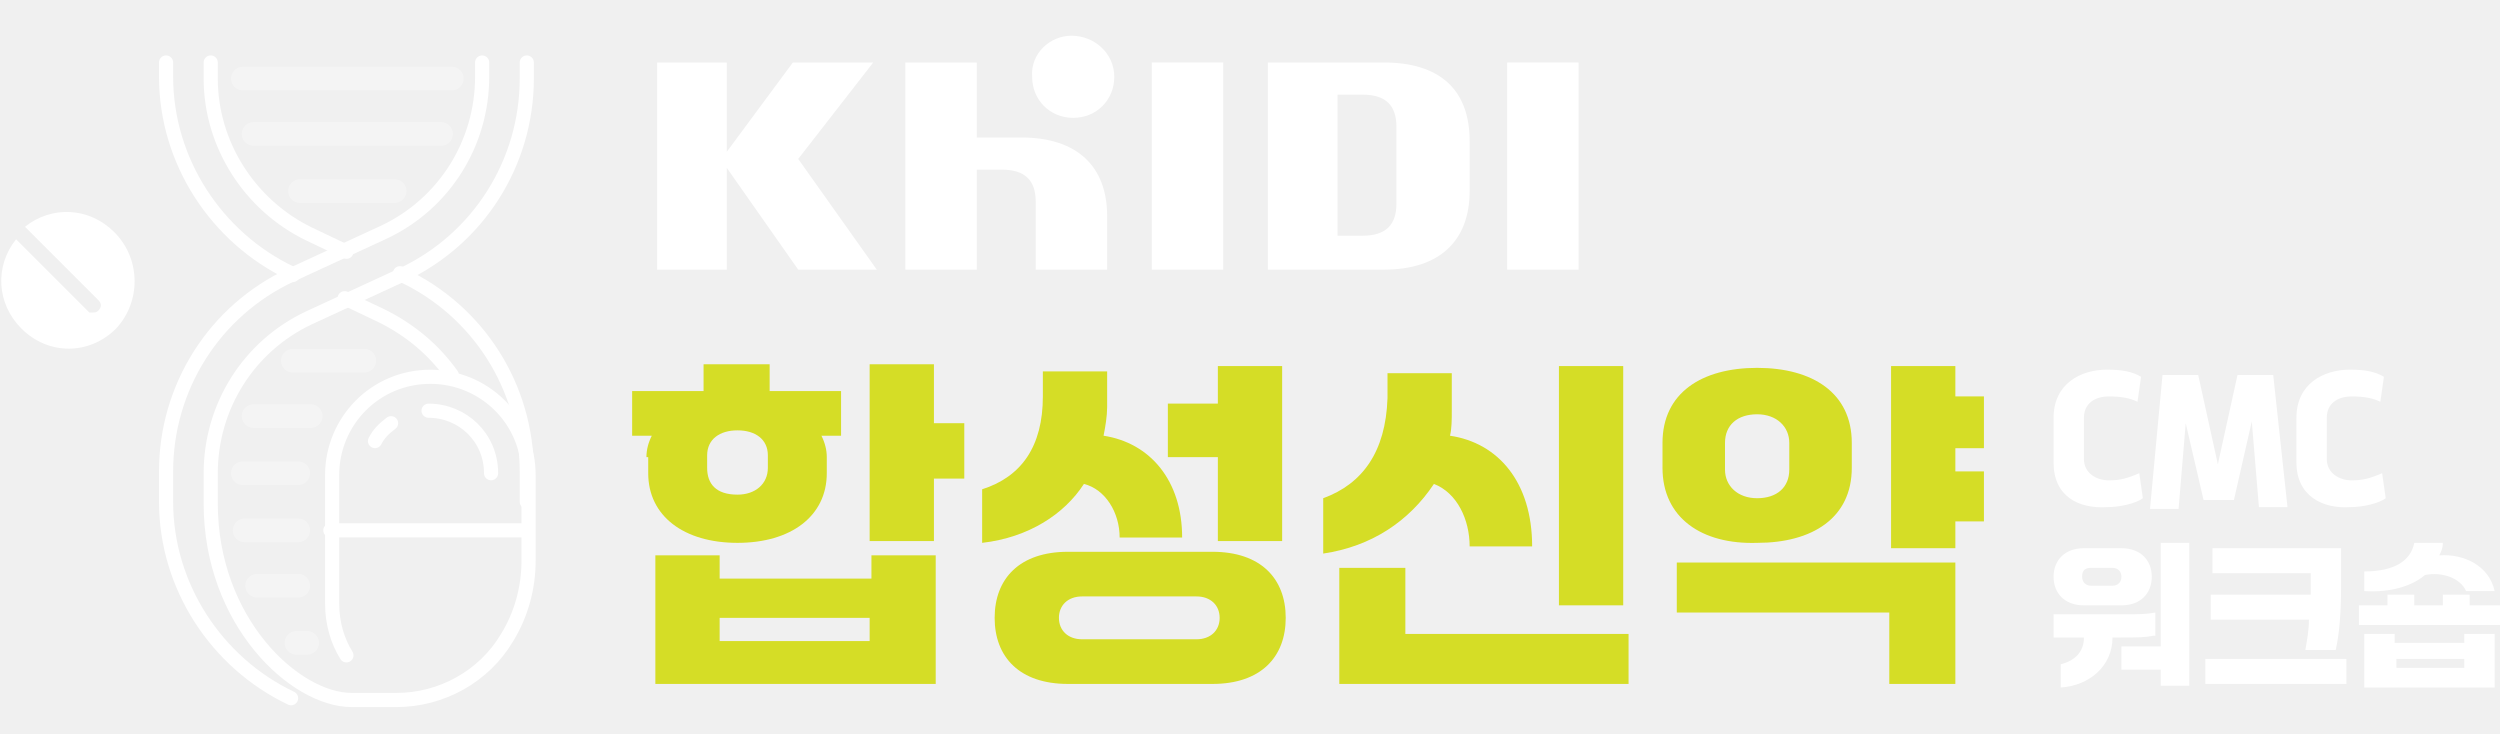
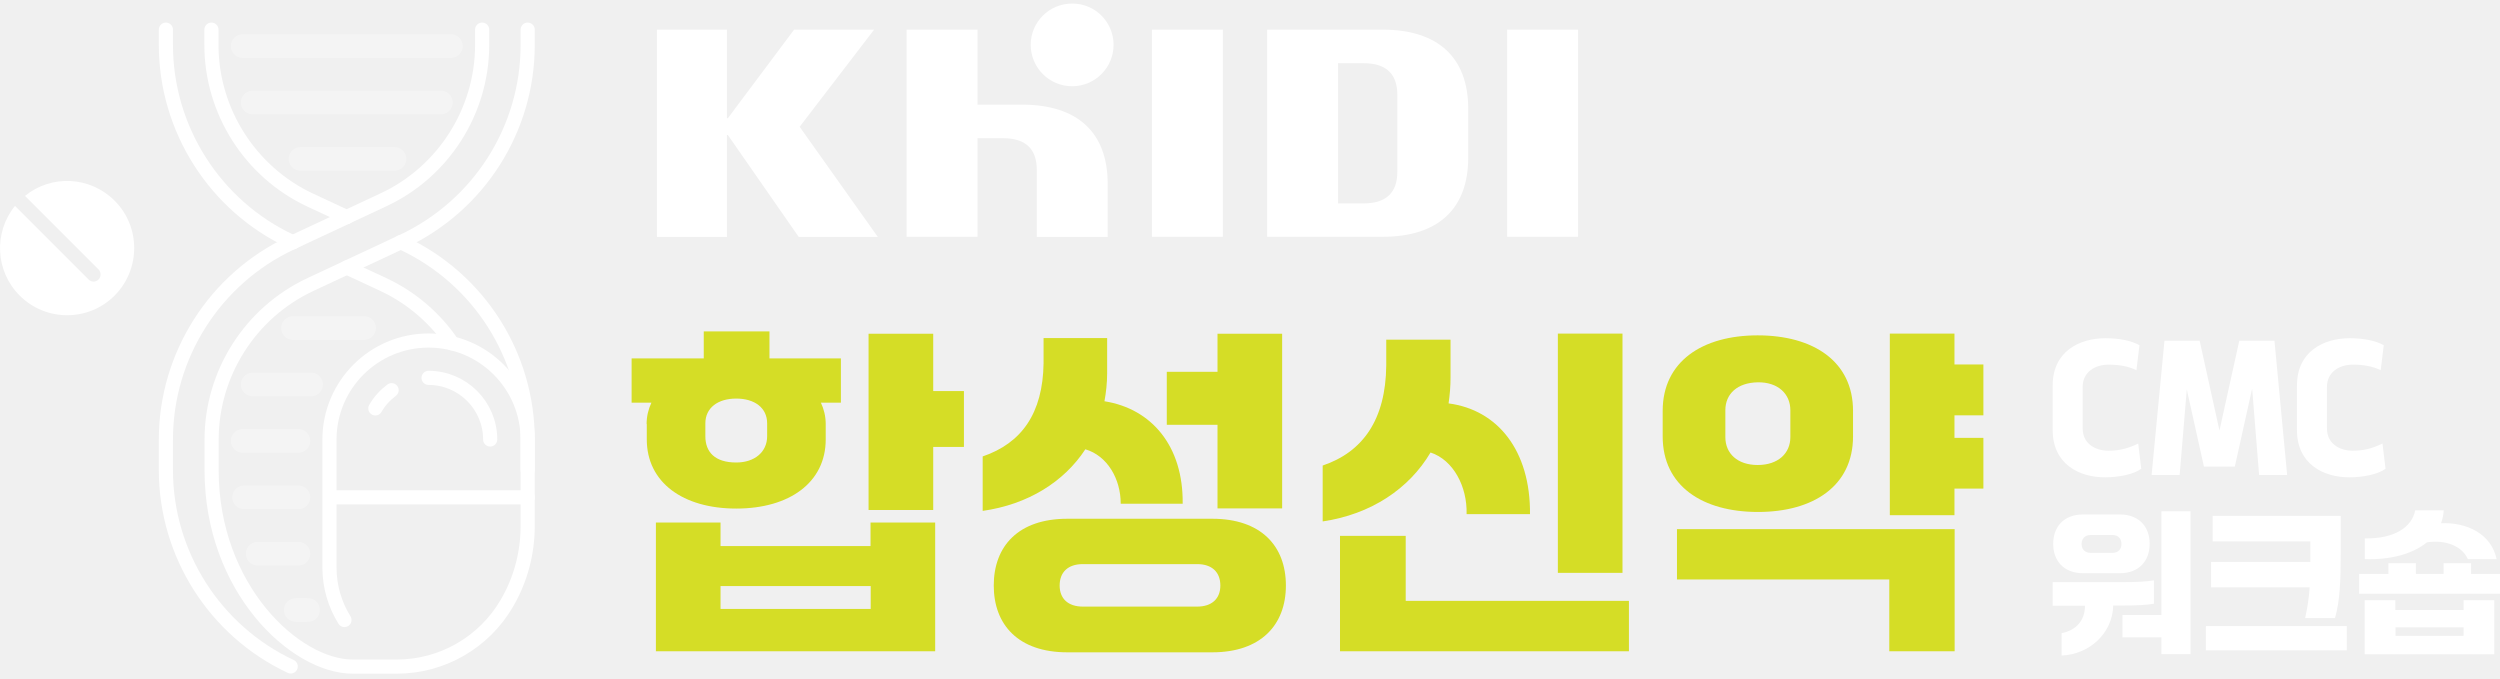
- <svg xmlns="http://www.w3.org/2000/svg" version="1.1" id="Layer_1" x="0px" y="0px" viewBox="0 0 140 41.1" style="enable-background:new 0 0 140 41.1;" xml:space="preserve">
+ <svg xmlns="http://www.w3.org/2000/svg" version="1.1" id="Layer_1" x="0px" y="0px" viewBox="0 0 140 38" style="enable-background:new 0 0 140 38;" xml:space="preserve">
  <style type="text/css">
	.st0{fill:#FFFFFF;}
	.st1{fill:#D5DD26;}
	.st2{fill:none;stroke:#FFFFFF;stroke-width:0.792;stroke-linecap:round;stroke-miterlimit:10;}
	.st3{opacity:0.3;}
	.st4{fill:none;stroke:#FFFFFF;stroke-width:1.319;stroke-linecap:round;stroke-miterlimit:10;}
</style>
  <g>
    <g>
      <g>
-         <path class="st0" d="M44.7,15.1l-4-5.7h0v5.7h-3.9V3.5h3.9v5h0l3.7-5h4.5l-4.2,5.4l4.4,6.2H44.7z" />
-         <path class="st0" d="M54.7,9.6v5.5h-4V3.5h4v4.2h2.5c3.1,0,4.8,1.6,4.8,4.4v3h-4v-3.8c0-1.2-0.6-1.8-1.9-1.8H54.7z" />
-         <path class="st0" d="M64.5,15.1V3.5h4v11.6H64.5z" />
-         <path class="st0" d="M84.4,15.1V3.5h4v11.6H84.4z" />
-         <path class="st0" d="M71,3.5v11.6h6.5c3.1,0,4.8-1.6,4.8-4.4V7.9c0-2.9-1.7-4.4-4.8-4.4H71z M74.9,13.2V5.3h1.4     c1.3,0,1.9,0.6,1.9,1.8v4.3c0,1.2-0.6,1.8-1.9,1.8H74.9z" />
-         <path class="st0" d="M62.4,4.3c0,1.3-1,2.3-2.3,2.3c-1.3,0-2.3-1-2.3-2.3C57.7,3,58.8,2,60,2C61.3,2,62.4,3,62.4,4.3z" />
+         <path class="st0" d="M44.73,13.27l-3.97-5.71h-0.05v5.71h-3.92V1.66h3.92v4.96h0.05l3.71-4.96h4.48L44.78,7.1l4.38,6.17H44.73z" />
+         <path class="st0" d="M54.74,7.74v5.52h-3.97V1.66h3.97v4.2h2.5c3.1,0,4.79,1.56,4.79,4.43v2.98h-3.97V9.5     c0-1.16-0.63-1.76-1.88-1.76H54.74z" />
+         <path class="st0" d="M64.51,13.27V1.66h3.97v11.6H64.51z" />
+         <path class="st0" d="M84.4,13.27V1.66h3.97v11.6H84.4z" />
+         <path class="st0" d="M70.96,1.66v11.6h6.47c3.1,0,4.79-1.56,4.79-4.43V6.09c0-2.86-1.68-4.43-4.79-4.43H70.96z M74.93,11.38V3.54     h1.44c1.25,0,1.88,0.6,1.88,1.76v4.33c0,1.16-0.63,1.76-1.88,1.76H74.93z" />
+         <path class="st0" d="M62.36,2.51c0,1.28-1.04,2.32-2.32,2.32c-1.28,0-2.32-1.04-2.32-2.32c0-1.28,1.04-2.31,2.32-2.31     C61.32,0.19,62.36,1.23,62.36,2.51z" />
      </g>
      <g>
-         <path class="st1" d="M36.2,25.6c0-0.4,0.1-0.8,0.3-1.2h-1.1v-2.5h4v-1.5h3.7v1.5h4v2.5H46c0.2,0.4,0.3,0.8,0.3,1.2v0.9     c0,2.4-2,3.9-5,3.9c-3,0-5-1.5-5-3.9V25.6z M48.8,32.4v-1.3h3.6v7.2H36.7v-7.2h3.6v1.3H48.8z M43,25.5c0-0.9-0.7-1.4-1.7-1.4     s-1.7,0.5-1.7,1.4v0.7c0,0.9,0.5,1.5,1.7,1.5c1,0,1.7-0.6,1.7-1.5V25.5z M40.3,35.9h8.4v-1.3h-8.4V35.9z M52.3,23.7H54v3.1h-1.7     v3.5h-3.6v-9.9h3.6V23.7z" />
-         <path class="st1" d="M55,30.4v-3c2.2-0.7,3.4-2.4,3.4-5.2v-1.4H62v2c0,0.5-0.1,1.1-0.2,1.6c2.6,0.4,4.4,2.5,4.4,5.7h-3.5     c0-1.4-0.8-2.7-2-3C59.6,28.8,57.6,30.1,55,30.4z M67.9,30.9c2.7,0,4.1,1.5,4.1,3.7c0,2.2-1.4,3.7-4.1,3.7h-8.1     c-2.7,0-4.1-1.5-4.1-3.7s1.4-3.7,4.1-3.7H67.9z M67,35.8c0.8,0,1.3-0.5,1.3-1.2c0-0.7-0.5-1.2-1.3-1.2h-6.4     c-0.8,0-1.3,0.5-1.3,1.2c0,0.7,0.5,1.2,1.3,1.2H67z M68.2,30.3v-4.7h-2.8v-3h2.8v-2.1h3.6v9.8H68.2z" />
-         <path class="st1" d="M74.1,31v-3.1c2.2-0.8,3.5-2.6,3.6-5.6v-1.4h3.6v2.1c0,0.5,0,1-0.1,1.4c2.7,0.4,4.6,2.6,4.6,6.2h-3.5     c0-1.5-0.7-3-2-3.5C78.9,29.2,76.8,30.6,74.1,31z M78.7,35.5h12.5v2.8H75v-6.5h3.7V35.5z M90.9,20.5v13.4h-3.6V20.5H90.9z" />
-         <path class="st1" d="M93.1,26.2v-1.4c0-2.8,2.2-4.2,5.3-4.2c3.1,0,5.3,1.4,5.3,4.2v1.4c0,2.8-2.2,4.2-5.3,4.2     C95.3,30.5,93.1,29,93.1,26.2z M93.9,34.3v-2.8h15.6v6.8h-3.7v-4H93.9z M96.6,26.3c0,0.9,0.7,1.6,1.8,1.6c1.1,0,1.8-0.6,1.8-1.6     v-1.5c0-0.9-0.7-1.6-1.8-1.6c-1.1,0-1.8,0.6-1.8,1.6V26.3z M111.1,25.1h-1.6v1.3h1.6v2.8h-1.6v1.5h-3.6V20.5h3.6v1.7h1.6V25.1z" />
+         <path class="st1" d="M36.21,23.75c0-0.44,0.1-0.84,0.27-1.2h-1.11v-2.48h4.04v-1.51h3.68v1.51h4v2.48h-1.12     c0.17,0.36,0.27,0.76,0.27,1.2v0.86c0,2.4-2.02,3.87-5.01,3.87c-2.99,0-5.01-1.47-5.01-3.87V23.75z M48.75,30.58v-1.32h3.62v7.21     H36.73v-7.21h3.62v1.32H48.75z M42.96,23.71c0-0.88-0.71-1.39-1.73-1.39s-1.73,0.51-1.73,1.39v0.72c0,0.88,0.53,1.47,1.73,1.47     c1.03,0,1.73-0.59,1.73-1.47V23.71z M40.35,34.1h8.41v-1.28h-8.41V34.1z M52.26,21.9h1.72v3.13h-1.72v3.53h-3.62v-9.87h3.62V21.9     z" />
+         <path class="st1" d="M55.03,28.61v-3.05c2.17-0.74,3.37-2.4,3.41-5.22v-1.41H62v1.98c0,0.53-0.06,1.07-0.15,1.56     c2.65,0.42,4.42,2.52,4.38,5.74h-3.47c0-1.41-0.76-2.69-1.98-3.05C59.58,26.99,57.56,28.25,55.03,28.61z M67.89,29.05     c2.71,0,4.12,1.51,4.12,3.74c0,2.21-1.41,3.74-4.12,3.74h-8.12c-2.74,0-4.12-1.54-4.12-3.74s1.37-3.74,4.12-3.74H67.89z      M67.04,33.97c0.84,0,1.3-0.46,1.3-1.18c0-0.74-0.46-1.2-1.3-1.2h-6.4c-0.84,0-1.3,0.46-1.3,1.2c0,0.72,0.46,1.18,1.3,1.18H67.04     z M68.18,28.46v-4.67h-2.84v-2.97h2.84v-2.13h3.62v9.78H68.18z" />
+         <path class="st1" d="M74.07,29.2v-3.13c2.25-0.76,3.53-2.57,3.56-5.6v-1.45h3.6v2.12c0,0.5-0.04,0.97-0.11,1.45     c2.74,0.36,4.59,2.63,4.56,6.2h-3.55c0.04-1.54-0.74-3.03-2.02-3.45C78.91,27.37,76.78,28.8,74.07,29.2z M78.72,33.65h12.5v2.82     H75.04v-6.46h3.68V33.65z M90.86,18.68v13.4h-3.62v-13.4H90.86z" />
+         <path class="st1" d="M93.11,24.44v-1.43c0-2.76,2.21-4.23,5.32-4.23c3.11,0,5.34,1.45,5.34,4.23v1.43c0,2.78-2.23,4.23-5.32,4.23     C95.34,28.67,93.11,27.22,93.11,24.44z M93.91,32.45v-2.82h15.55v6.84h-3.66v-4.02H93.91z M96.62,24.48     c0,0.91,0.67,1.56,1.81,1.56c1.14,0,1.83-0.65,1.83-1.56v-1.51c0-0.91-0.69-1.58-1.83-1.56c-1.14,0.02-1.81,0.65-1.81,1.56V24.48     z M111.07,23.26h-1.62v1.26h1.62v2.84h-1.62v1.49h-3.62V18.68h3.62v1.73h1.62V23.26z" />
      </g>
      <g>
-         <path class="st0" d="M115,25.9v-2.5c0-1.9,1.5-2.7,3-2.7c0.8,0,1.4,0.1,1.9,0.4l-0.2,1.4c-0.4-0.2-0.9-0.3-1.6-0.3     c-0.8,0-1.4,0.4-1.4,1.2v2.3c0,0.8,0.7,1.2,1.4,1.2c0.6,0,1-0.1,1.7-0.4l0.2,1.4c-0.4,0.3-1.3,0.5-2,0.5     C116.4,28.5,115,27.8,115,25.9z" />
-         <path class="st0" d="M128.1,28.4h-1.6l-0.4-4.8l-1,4.4h-1.7l-1-4.3l-0.4,4.8h-1.6l0.7-7.5h2l1.1,5l1.1-5h2L128.1,28.4z" />
-         <path class="st0" d="M128.6,25.9v-2.5c0-1.9,1.5-2.7,3-2.7c0.8,0,1.4,0.1,1.9,0.4l-0.2,1.4c-0.4-0.2-0.9-0.3-1.6-0.3     c-0.8,0-1.4,0.4-1.4,1.2v2.3c0,0.8,0.7,1.2,1.4,1.2c0.6,0,1-0.1,1.7-0.4l0.2,1.4c-0.4,0.3-1.3,0.5-2,0.5     C130.1,28.5,128.6,27.8,128.6,25.9z" />
-         <path class="st0" d="M120.6,35.6c-0.5,0.1-0.9,0.1-1.8,0.1h-0.5c0,1.6-1.3,2.7-2.9,2.8v-1.3c0.8-0.2,1.3-0.7,1.3-1.5H115v-1.3     h3.9c0.9,0,1.3,0,1.8-0.1V35.6z M116.7,33.9c-1.1,0-1.7-0.7-1.7-1.6v0c0-0.9,0.6-1.6,1.7-1.6h2.1c1.1,0,1.7,0.7,1.7,1.6v0     c0,0.9-0.6,1.6-1.7,1.6H116.7z M116.6,32.3c0,0.3,0.2,0.5,0.5,0.5h1.2c0.3,0,0.5-0.2,0.5-0.5v0c0-0.3-0.2-0.5-0.5-0.5h-1.2     C116.7,31.8,116.6,32,116.6,32.3L116.6,32.3z M121,30.4h1.6v8H121v-0.9h-2.2v-1.3h2.2V30.4z" />
-         <path class="st0" d="M123.5,36.9h7.9v1.4h-7.9V36.9z M129.1,36.4c0.1-0.6,0.2-1.1,0.2-1.7h-5.5v-1.4h5.6v-0.5v-0.7h-5.5v-1.4h7.2     v2.1c0,1.6-0.1,2.7-0.3,3.6H129.1z" />
-         <path class="st0" d="M138.4,33.9h1.6v1.1h-7.9v-1.1h1.6v-0.6h1.5v0.6h1.6v-0.6h1.5V33.9z M138,36v-0.5h1.7v3h-7.3v-3h1.7V36H138z      M132.4,33.1V32c1.7,0,2.6-0.6,2.8-1.6h1.6c0,0.3-0.1,0.5-0.2,0.7c1.4-0.1,2.8,0.6,3.1,2h-1.6c-0.3-0.7-1.3-1.1-2.3-0.9     C135.1,32.8,133.9,33.2,132.4,33.1z M134.2,37.4h3.8v-0.5h-3.8V37.4z" />
+         <path class="st0" d="M114.95,24.09v-2.5c0-1.9,1.48-2.65,2.96-2.65c0.78,0,1.44,0.14,1.9,0.39l-0.17,1.4     c-0.44-0.21-0.93-0.31-1.56-0.31c-0.79,0-1.45,0.44-1.45,1.24v2.34c0,0.81,0.66,1.24,1.45,1.24c0.57,0,1.05-0.11,1.66-0.4     l0.17,1.41c-0.41,0.31-1.26,0.48-2.01,0.48C116.43,26.74,114.95,25.98,114.95,24.09z" />
+         <path class="st0" d="M128.08,26.6h-1.57l-0.39-4.84l-0.97,4.37h-1.73l-0.96-4.32l-0.4,4.79h-1.57l0.72-7.52h1.97l1.11,5.03     l1.11-5.03h1.97L128.08,26.6z" />
+         <path class="st0" d="M128.63,24.09v-2.5c0-1.9,1.48-2.65,2.96-2.65c0.78,0,1.44,0.14,1.9,0.39l-0.17,1.4     c-0.44-0.21-0.93-0.31-1.56-0.31c-0.79,0-1.45,0.44-1.45,1.24v2.34c0,0.81,0.66,1.24,1.45,1.24c0.57,0,1.05-0.11,1.66-0.4     l0.17,1.41c-0.41,0.31-1.26,0.48-2.01,0.48C130.11,26.74,128.63,25.98,128.63,24.09z" />
+         <path class="st0" d="M120.62,33.81c-0.45,0.07-0.92,0.1-1.8,0.1h-0.48c-0.03,1.55-1.34,2.74-2.89,2.8v-1.25     c0.81-0.17,1.3-0.69,1.31-1.54h-1.81v-1.32h3.87c0.88,0,1.35-0.03,1.8-0.1V33.81z M116.65,32.1c-1.1,0-1.67-0.72-1.67-1.63v-0.03     c0-0.91,0.57-1.63,1.67-1.63h2.06c1.1,0,1.67,0.72,1.67,1.63v0.03c0,0.91-0.57,1.63-1.67,1.63H116.65z M116.57,30.48     c0,0.26,0.17,0.48,0.51,0.48h1.22c0.33,0,0.5-0.22,0.5-0.48v-0.03c0-0.26-0.16-0.49-0.5-0.49h-1.22c-0.34,0-0.51,0.23-0.51,0.49     V30.48z M121.04,28.63h1.63v8h-1.63v-0.94h-2.18v-1.25h2.18V28.63z" />
+         <path class="st0" d="M123.53,35.06h7.89v1.36h-7.89V35.06z M129.09,34.6c0.13-0.58,0.21-1.11,0.25-1.71h-5.52v-1.42h5.56v-0.46     v-0.69h-5.47v-1.43h7.17v2.14c0,1.55-0.05,2.65-0.32,3.58H129.09z" />
+         <path class="st0" d="M138.37,32.14H140v1.11h-7.89v-1.11h1.64v-0.6h1.54v0.6h1.55v-0.6h1.54V32.14z M137.96,34.16v-0.55h1.72     v3.03h-7.26v-3.03h1.72v0.55H137.96z M132.43,31.31v-1.16c1.66,0.03,2.64-0.63,2.82-1.57h1.6c-0.02,0.26-0.07,0.5-0.15,0.72     c1.42-0.06,2.81,0.58,3.11,2.01h-1.61c-0.33-0.75-1.27-1.09-2.29-0.94C135.11,31.02,133.88,31.36,132.43,31.31z M134.15,35.61     h3.81v-0.48h-3.81V35.61z" />
      </g>
    </g>
    <g>
      <g>
-         <path class="st2" d="M16.3,39.1c-4.2-2-7-6.3-7-11v-1.7c0-4.7,2.7-9,7-11l5.2-2.4c3.4-1.6,5.5-5,5.5-8.7V3.5" />
-         <path class="st2" d="M29.5,28.1v-1.7c0-4.7-2.7-9-7-11l-0.1-0.1" />
-         <path class="st2" d="M29.5,3.5v0.9c0,4.7-2.7,9-7,11l-5.2,2.4c-3.4,1.6-5.5,5-5.5,8.7v1.7c0,6.6,4.7,11,7.9,11h2.5     c2.5,0,4.9-1.3,6.2-3.5l0,0c0.8-1.3,1.2-2.8,1.2-4.3v-4.8c0-3.1-2.5-5.5-5.5-5.5h0c-3.1,0-5.5,2.5-5.5,5.5v7.2     c0,1.1,0.3,2.1,0.8,2.9" />
-         <path class="st2" d="M24,23c1.9,0,3.5,1.5,3.5,3.5" />
-         <path class="st2" d="M21,24.7c0.2-0.4,0.5-0.7,0.9-1" />
-         <path class="st2" d="M16.4,15.4l-0.1-0.1c-4.2-2-7-6.3-7-11V3.5" />
-         <path class="st2" d="M25.3,21c-1-1.4-2.3-2.5-3.9-3.3l-2.1-1" />
-         <path class="st2" d="M11.8,3.5v0.9c0,3.7,2.2,7.1,5.5,8.7l2.1,1" />
+         <path class="st2" d="M16.28,37.32c-4.25-1.99-6.99-6.3-6.99-10.99v-1.72c0-4.69,2.74-9,6.99-10.99l5.19-2.43     C24.83,9.63,27,6.22,27,2.52V1.66" />
+         <path class="st2" d="M29.55,26.33v-1.72c0-4.71-2.73-8.99-6.99-10.99l-0.13-0.06" />
+         <path class="st2" d="M29.55,1.66v0.86c0,4.71-2.73,8.99-6.99,10.99l-5.19,2.43c-3.35,1.57-5.52,4.97-5.52,8.68v1.72     c0,6.62,4.68,10.99,7.9,10.99h2.47c2.54,0,4.88-1.35,6.16-3.54l0,0c0.77-1.31,1.17-2.81,1.17-4.33v-4.84     c0-3.06-2.48-5.55-5.55-5.55h0c-3.06,0-5.55,2.48-5.55,5.55v7.16c0,1.08,0.31,2.09,0.84,2.94" />
+         <path class="st2" d="M24,21.16c1.9,0,3.45,1.55,3.45,3.45" />
+         <path class="st2" d="M21.02,22.87c0.23-0.4,0.54-0.74,0.91-1.02" />
+         <path class="st2" d="M16.41,13.57l-0.13-0.06c-4.25-1.99-6.99-6.3-6.99-10.99V1.66" />
+         <path class="st2" d="M25.33,19.23c-0.95-1.4-2.27-2.55-3.85-3.29l-2.06-0.96" />
+         <path class="st2" d="M11.84,1.66v0.86c0,3.7,2.17,7.11,5.52,8.68l2.06,0.96" />
        <g class="st3">
-           <line class="st4" x1="16.4" y1="20.2" x2="20.4" y2="20.2" />
-           <line class="st4" x1="14.2" y1="23.3" x2="17.4" y2="23.3" />
-           <line class="st4" x1="13.6" y1="26.5" x2="16.7" y2="26.5" />
-           <line class="st4" x1="13.7" y1="29.7" x2="16.7" y2="29.7" />
-           <line class="st4" x1="14.4" y1="32.8" x2="16.7" y2="32.8" />
-           <line class="st4" x1="16.6" y1="36" x2="17.2" y2="36" />
-           <line class="st4" x1="13.6" y1="4.4" x2="25.3" y2="4.4" />
-           <line class="st4" x1="14.2" y1="7.5" x2="24.7" y2="7.5" />
-           <line class="st4" x1="16.8" y1="10.7" x2="22.1" y2="10.7" />
+           <line class="st4" x1="16.41" y1="18.37" x2="20.39" y2="18.37" />
+           <line class="st4" x1="14.15" y1="21.53" x2="17.42" y2="21.53" />
+           <line class="st4" x1="13.59" y1="24.69" x2="16.71" y2="24.69" />
+           <line class="st4" x1="13.67" y1="27.85" x2="16.71" y2="27.85" />
+           <line class="st4" x1="14.43" y1="31.01" x2="16.71" y2="31.01" />
+           <line class="st4" x1="16.56" y1="34.16" x2="17.25" y2="34.16" />
+           <line class="st4" x1="13.59" y1="2.58" x2="25.25" y2="2.58" />
+           <line class="st4" x1="14.15" y1="5.74" x2="24.69" y2="5.74" />
+           <line class="st4" x1="16.83" y1="8.9" x2="22.09" y2="8.9" />
        </g>
-         <line class="st2" x1="18.5" y1="29.7" x2="29.5" y2="29.7" />
+         <line class="st2" x1="18.55" y1="27.85" x2="29.55" y2="27.85" />
      </g>
-       <path class="st0" d="M6.4,13c-1.4-1.4-3.5-1.5-5-0.3l4.1,4.1c0.2,0.2,0.2,0.4,0,0.6c-0.1,0.1-0.2,0.1-0.3,0.1S5,17.5,5,17.5    l-4.1-4.1c-1.2,1.5-1.1,3.6,0.3,5c1.5,1.5,3.8,1.5,5.3,0C7.9,16.9,7.9,14.5,6.4,13z" />
+       <path class="st0" d="M6.42,11.24C5.04,9.86,2.87,9.77,1.4,10.97l4.12,4.12c0.15,0.15,0.15,0.41,0,0.56    c-0.08,0.08-0.18,0.12-0.28,0.12s-0.2-0.04-0.28-0.12l-4.12-4.12c-1.2,1.48-1.11,3.65,0.26,5.02c1.47,1.47,3.85,1.47,5.32,0    C7.88,15.08,7.88,12.7,6.42,11.24z" />
    </g>
  </g>
</svg>
